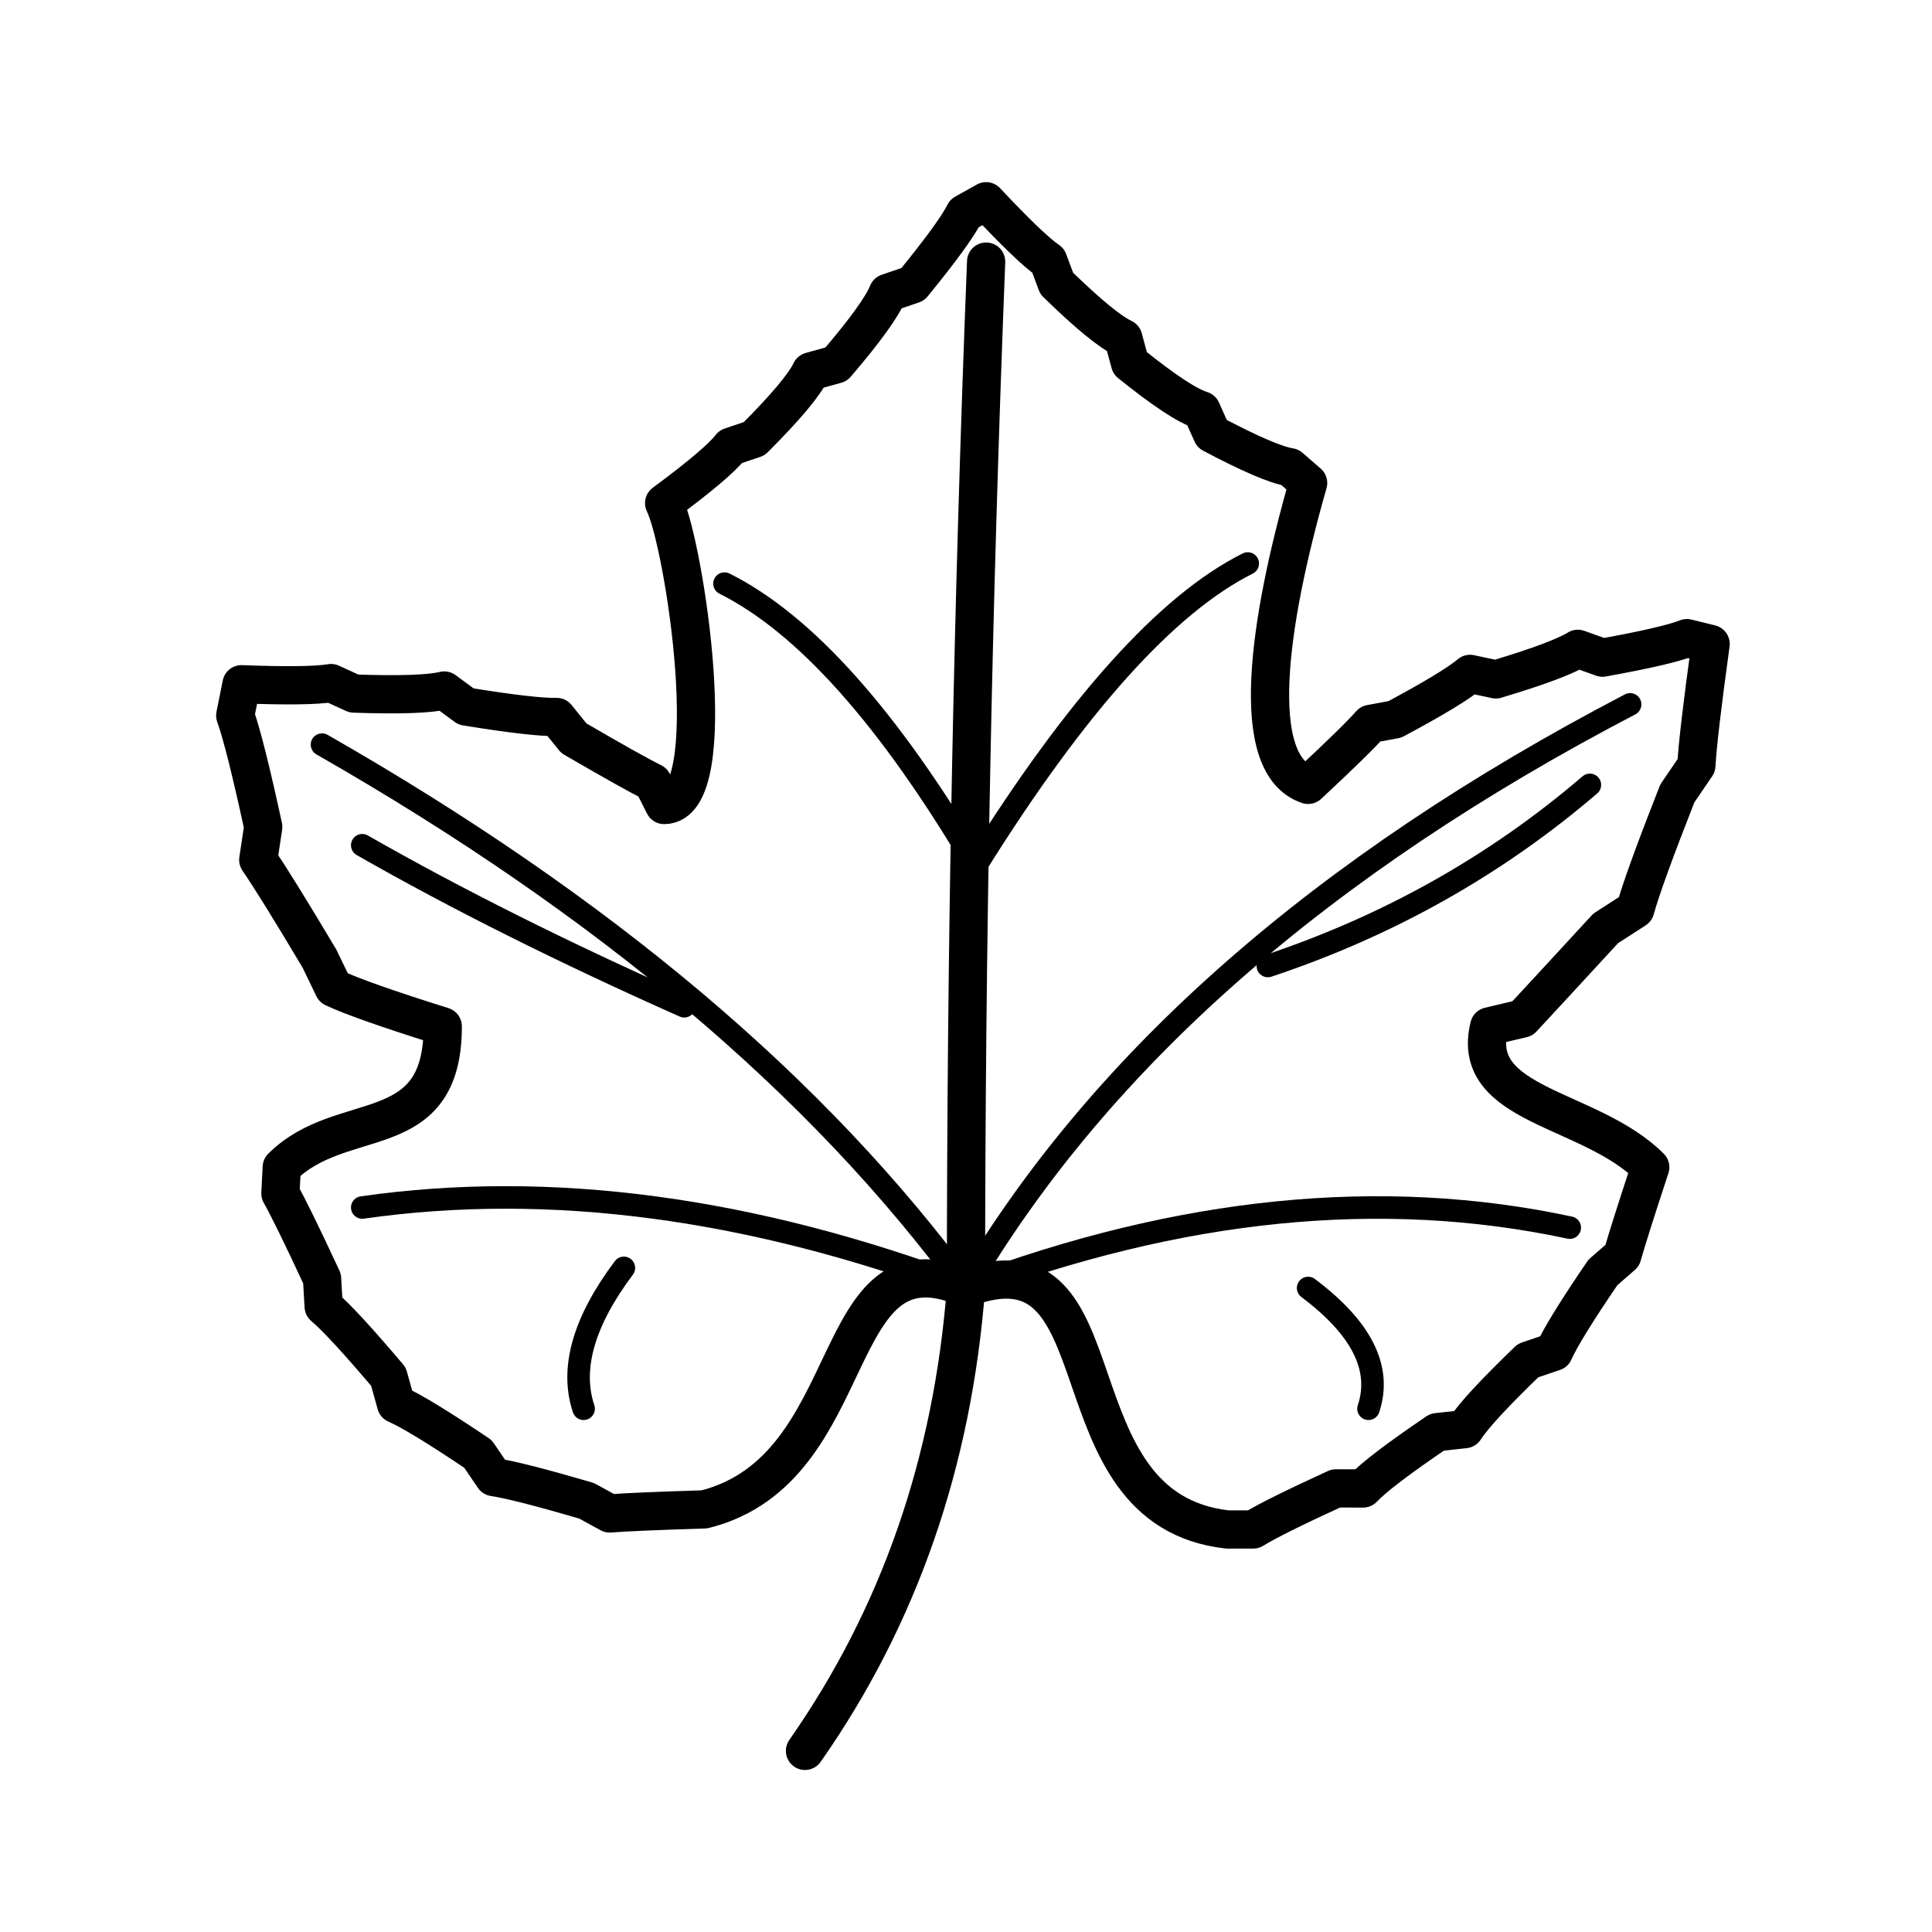
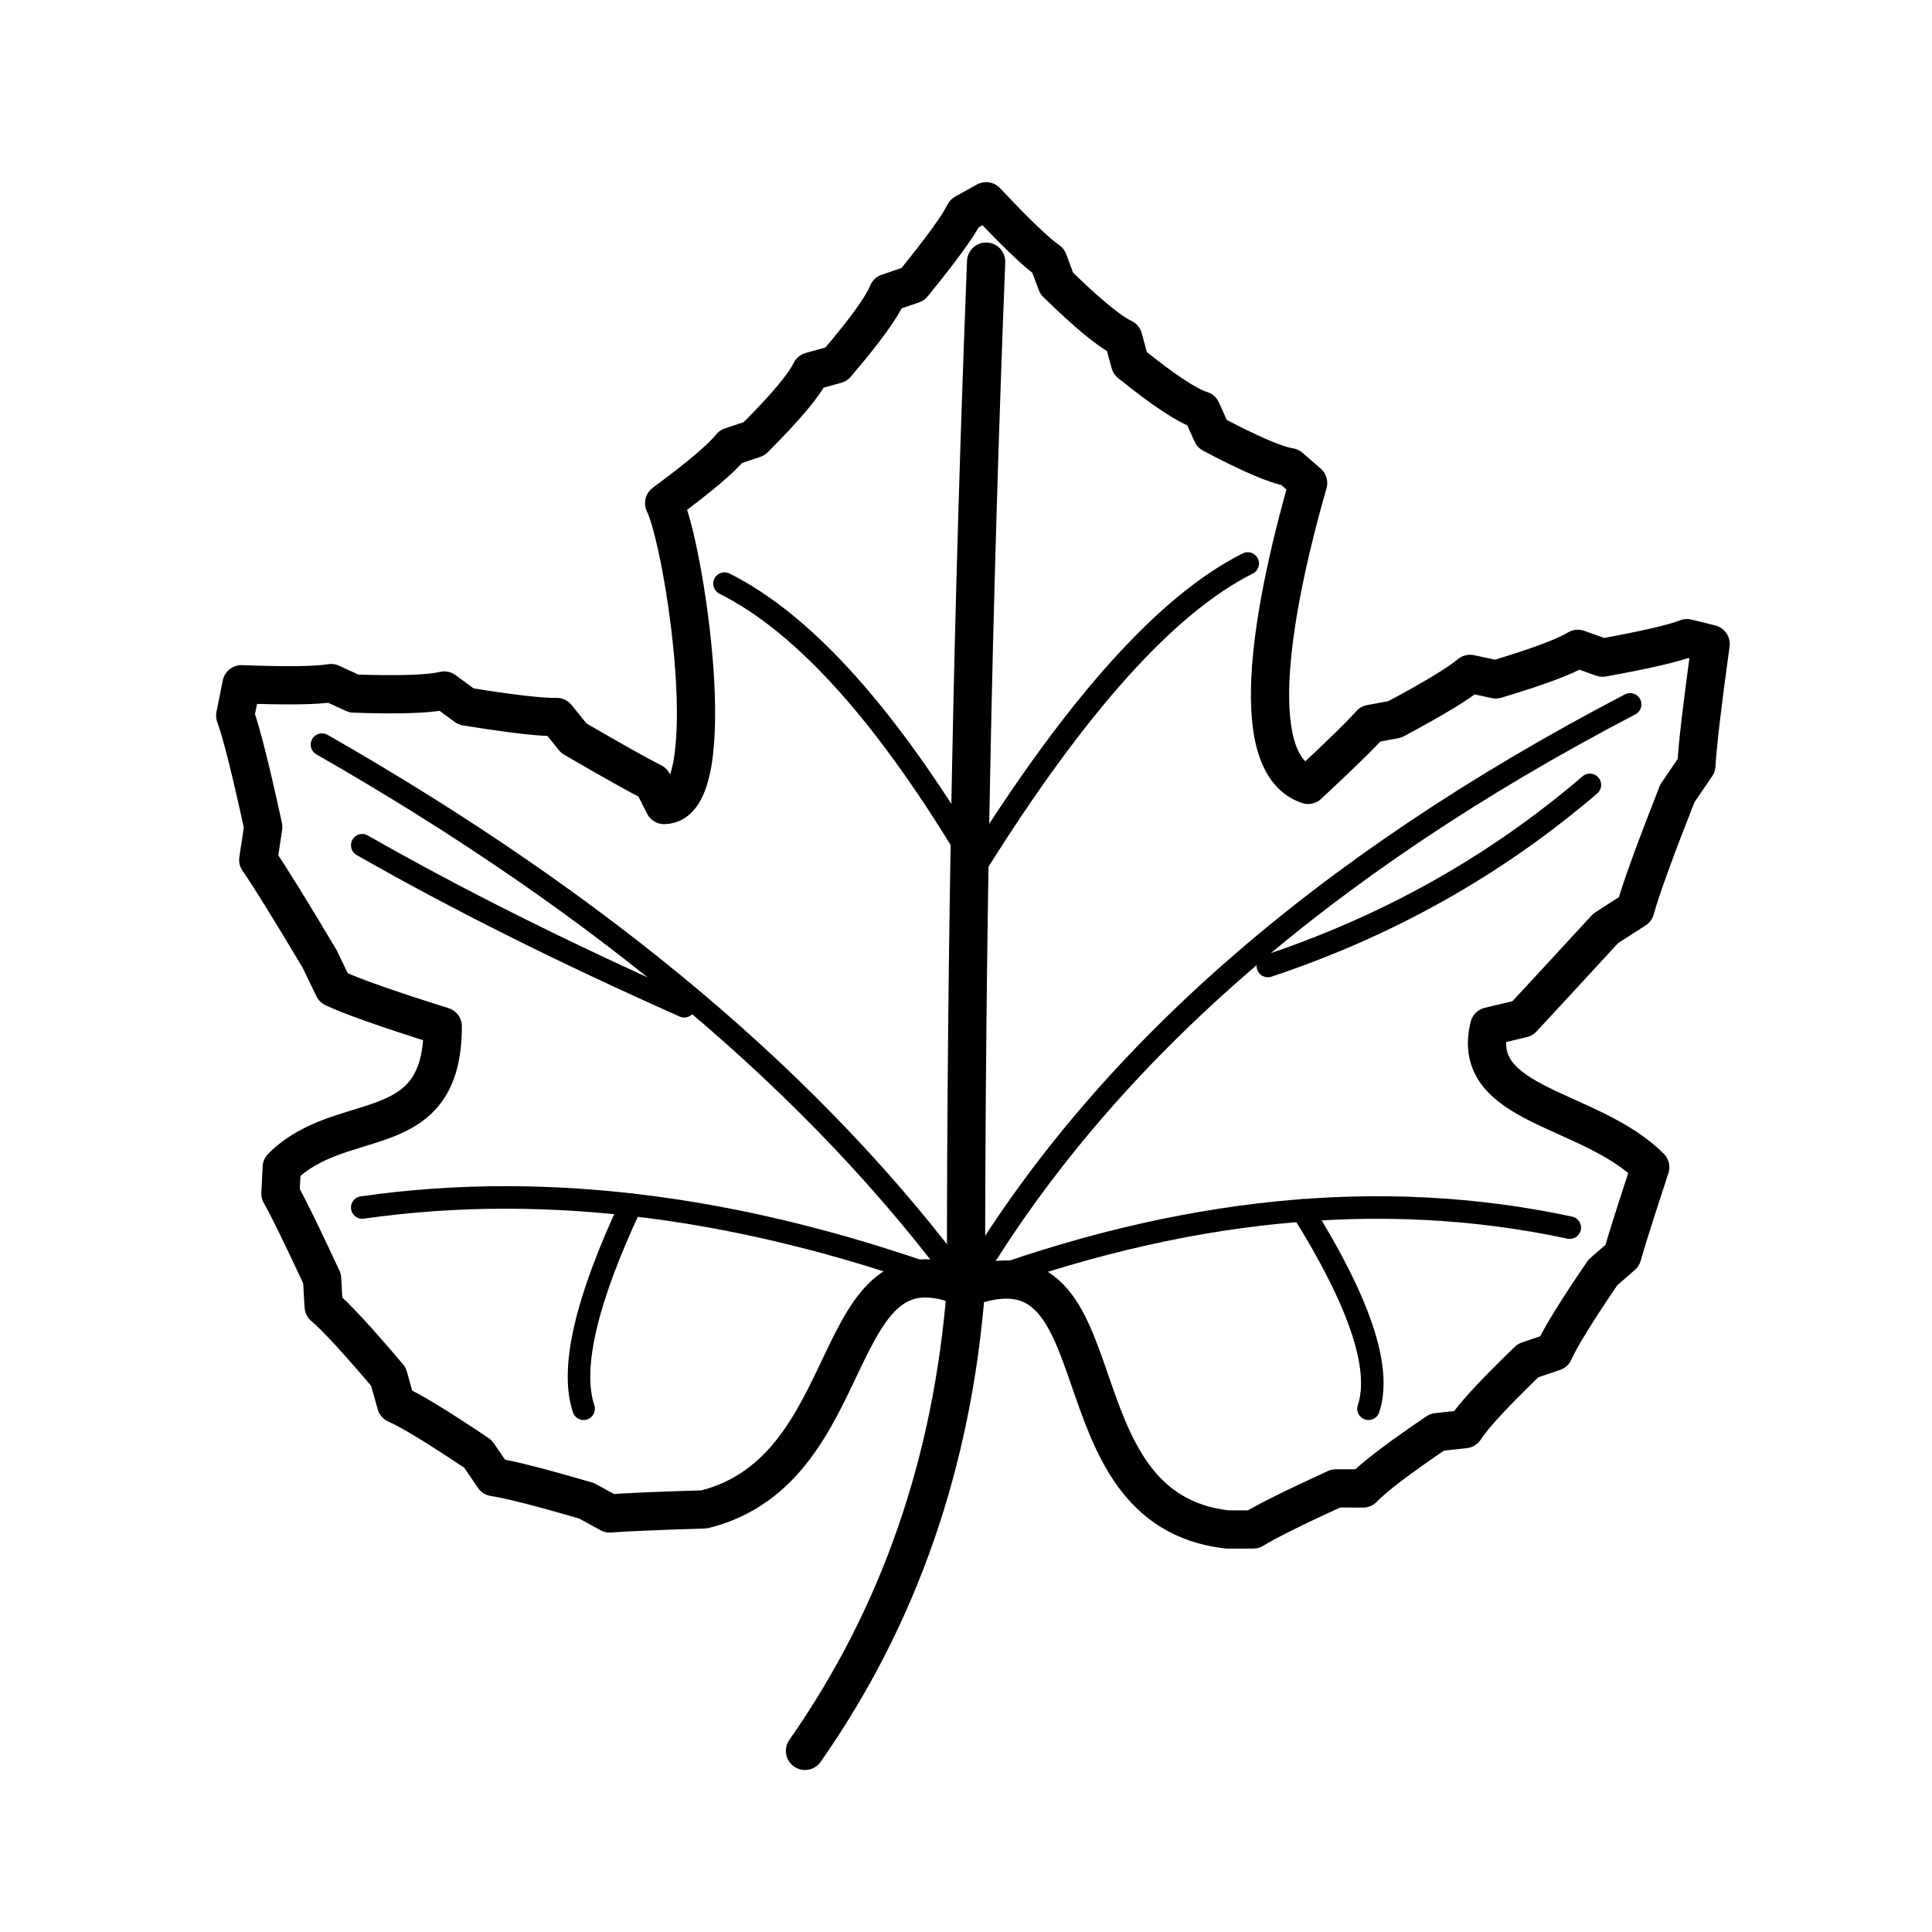
<svg xmlns="http://www.w3.org/2000/svg" width="96" height="96" viewBox="0 0 96 96" fill="none" stroke-linecap="round" stroke-linejoin="round" role="img" aria-label="Weinrebe · Vitis vinifera">
  <path class="leaf-blade" d="M48 64 C41 61 43 73 35 75 Q31.453 75.111 30.294 75.202 L29.144 74.572 Q25.727 73.574 24.533 73.396 L23.751 72.247 Q20.797 70.259 19.682 69.769 L19.301 68.405 Q17.002 65.691 16.083 64.917 L16.003 63.532 Q14.506 60.314 13.934 59.304 L14 58 C17 55 22 57 22 51 Q17.885 49.708 16.576 49.087 L15.875 47.634 Q13.66 43.921 12.833 42.727 L13.08 41.088 Q12.165 36.873 11.689 35.553 L12 34 Q15.365 34.127 16.449 33.942 L17.587 34.463 Q20.96 34.58 22.075 34.311 L23.155 35.107 Q26.495 35.65 27.662 35.627 L28.514 36.682 Q31.432 38.38 32.431 38.876 L33 40 C36 40 34 27 33 25 Q35.653 23.041 36.314 22.193 L37.475 21.802 Q39.81 19.465 40.287 18.455 L41.55 18.103 Q43.7 15.591 44.116 14.552 L45.358 14.128 Q47.447 11.567 47.926 10.6 L49 10 Q51.212 12.358 52.086 12.955 L52.507 14.084 Q54.823 16.342 55.815 16.803 L56.152 18.046 Q58.663 20.07 59.701 20.386 L60.226 21.555 Q63.069 23.06 64.098 23.216 L65 24 C63 31 62 38 65 39 Q67.387 36.78 68.101 35.97 L69.305 35.748 Q72.188 34.208 73.046 33.485 L74.327 33.759 Q77.453 32.823 78.402 32.24 L79.629 32.679 Q82.831 32.101 83.822 31.709 L85 32 Q84.373 36.542 84.292 38.036 L83.345 39.426 Q81.663 43.703 81.256 45.183 L79.784 46.132 Q76.678 49.507 75.649 50.61 L74 51 C73 55 79 55 82 58 Q80.916 61.291 80.611 62.387 L79.647 63.226 Q77.69 66.096 77.213 67.171 L75.929 67.607 Q73.427 70.017 72.781 71.013 L71.409 71.163 Q68.537 73.111 67.731 73.961 L66.379 73.957 Q63.232 75.401 62.275 75.998 L61 76 C52 75 56 61 48 64 Z" fill="none" stroke="currentColor" stroke-width="1.9" />
  <path class="leaf-petiole" d="M40 87 Q47 77 48 64" fill="none" stroke="currentColor" stroke-width="1.9" />
  <path class="leaf-midrib" d="M48 64 Q48 38.5 49 13" fill="none" stroke="currentColor" stroke-width="1.9" />
  <path class="leaf-vein" d="M48 64 Q37 49 16 37" fill="none" stroke="currentColor" stroke-width="1.12" />
  <path class="leaf-vein" d="M48 64 Q58 47 81 35" fill="none" stroke="currentColor" stroke-width="1.12" />
  <path class="leaf-vein" d="M48 64 Q32 58 18 60" fill="none" stroke="currentColor" stroke-width="1.12" />
  <path class="leaf-vein" d="M48 64 Q64 58 78 61" fill="none" stroke="currentColor" stroke-width="1.12" />
  <path class="leaf-vein" d="M48.5 43 Q42 32 36 29" fill="none" stroke="currentColor" stroke-width="1.12" />
  <path class="leaf-vein" d="M48.5 43 Q56 31 62 28" fill="none" stroke="currentColor" stroke-width="1.12" />
  <path class="leaf-vein" d="M34 50 Q25 46 18 42" fill="none" stroke="currentColor" stroke-width="1.12" />
  <path class="leaf-vein" d="M63 48 Q72 45 79 39" fill="none" stroke="currentColor" stroke-width="1.12" />
-   <path class="leaf-vein" d="M31 63 Q28 67 29 70" fill="none" stroke="currentColor" stroke-width="1.12" />
-   <path class="leaf-vein" d="M65 64 Q69 67 68 70" fill="none" stroke="currentColor" stroke-width="1.12" />
+   <path class="leaf-vein" d="M31.355 59.859 Q28 67 29 70" fill="none" stroke="currentColor" stroke-width="1.12" />
+   <path class="leaf-vein" d="M64.712 60.143 Q69 67 68 70" fill="none" stroke="currentColor" stroke-width="1.12" />
</svg>
